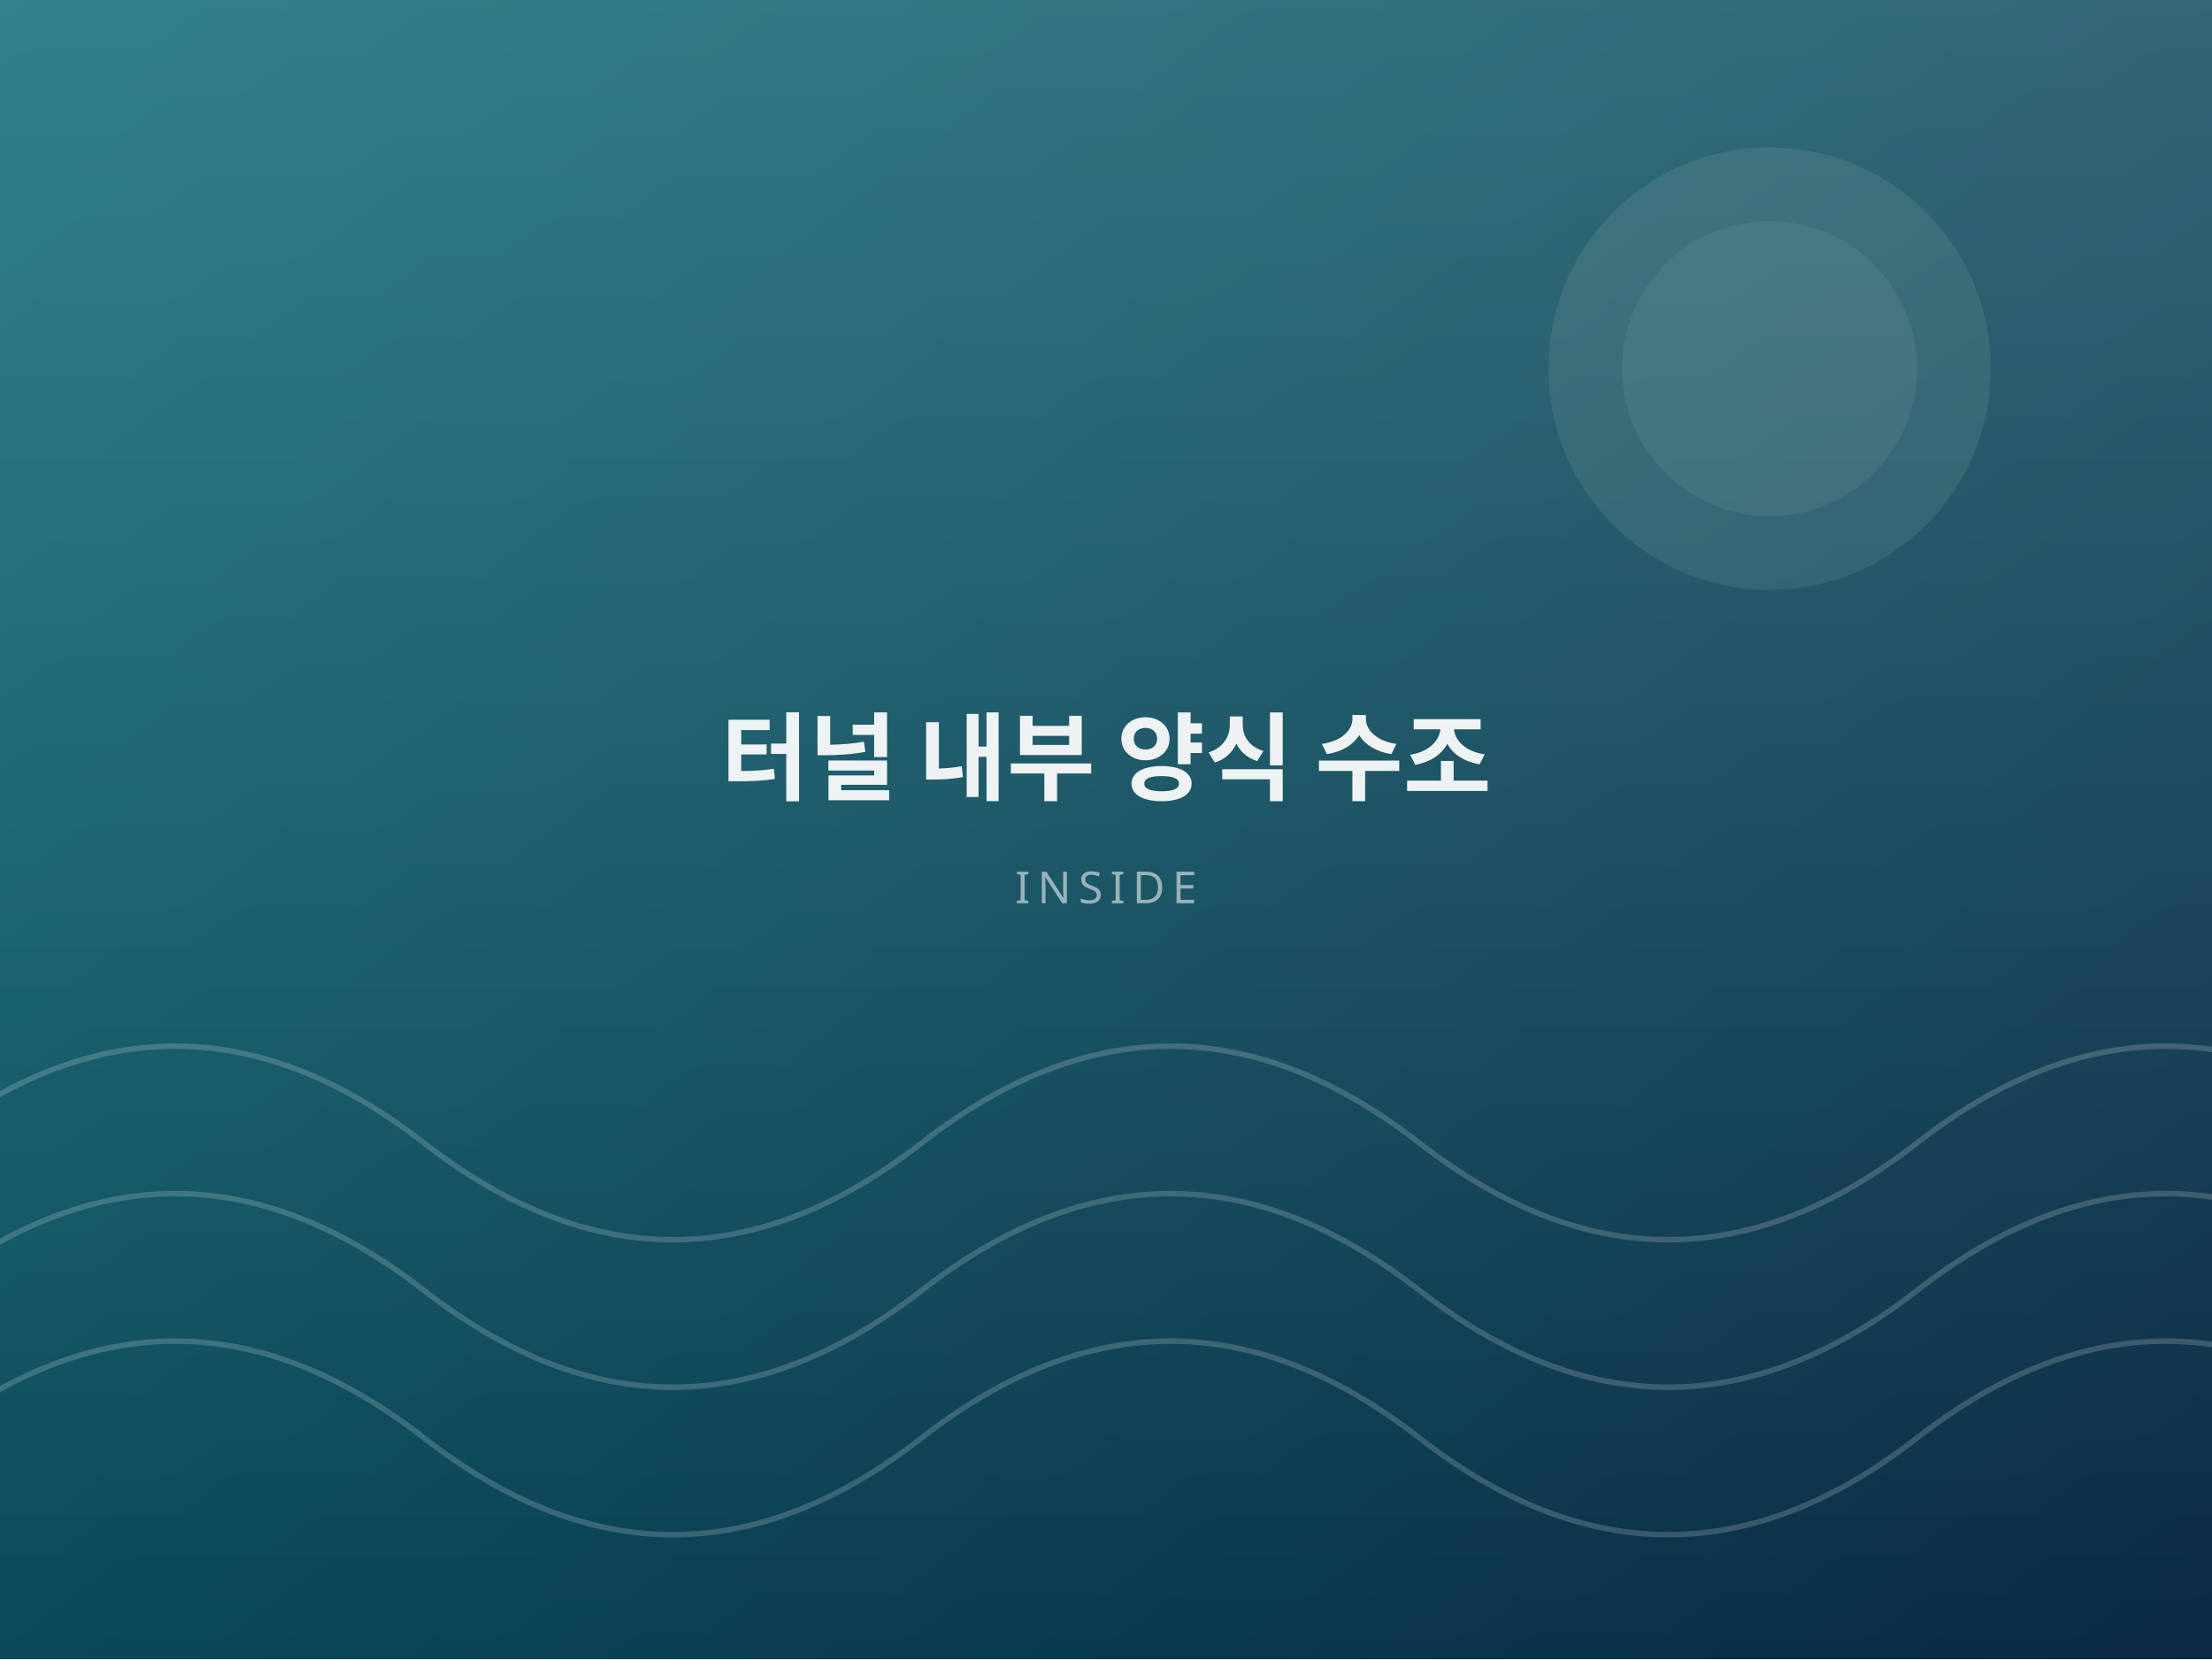
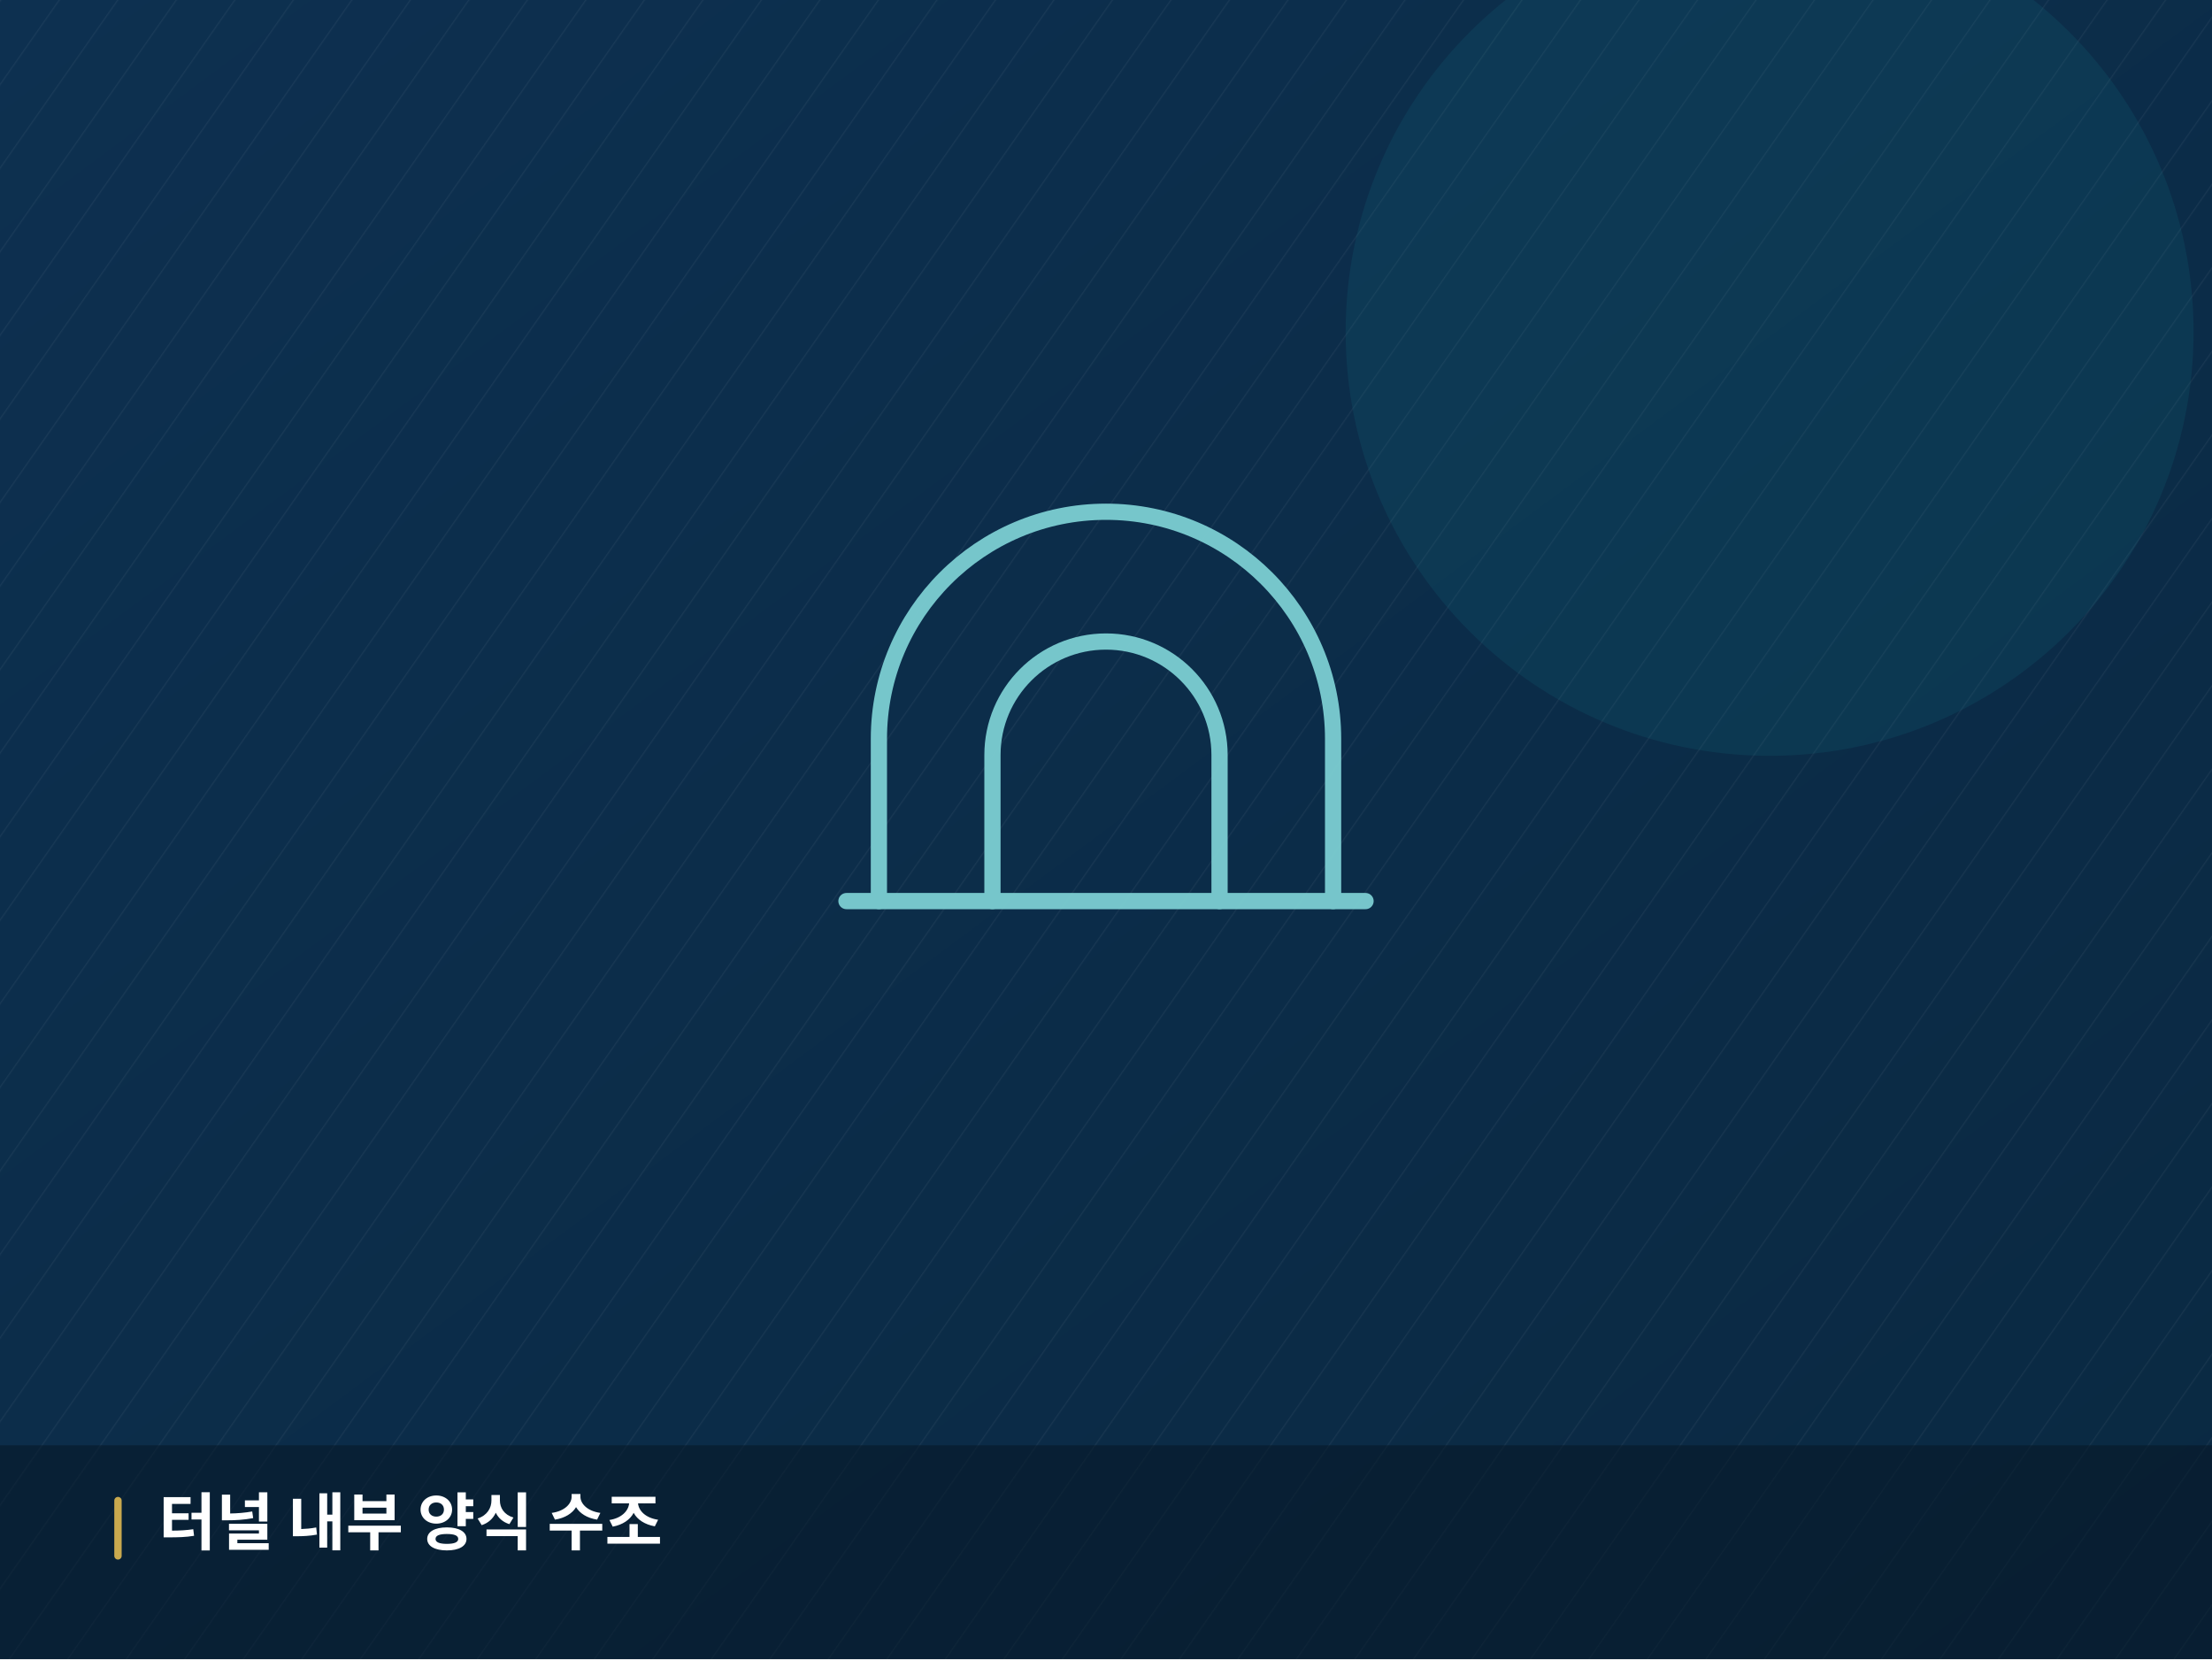
- <svg xmlns="http://www.w3.org/2000/svg" viewBox="0 0 1200 900" width="1200" height="900" role="img" aria-label="터널 내부 양식 수조">
+ <svg xmlns="http://www.w3.org/2000/svg" viewBox="0 0 1200 900" width="1200" height="900" role="img" aria-label="터널 내부 양식 수조" font-family="'Pretendard Variable',Pretendard,'Apple SD Gothic Neo','Malgun Gothic',sans-serif">
  <defs>
    <linearGradient id="g" x1="0" y1="0" x2="1" y2="1">
-       <stop offset="0" stop-color="#0b6a73" />
+       <stop offset="0" stop-color="#0d3050" />
      <stop offset="1" stop-color="#0a2942" />
    </linearGradient>
-     <linearGradient id="s" x1="0" y1="0" x2="0" y2="1">
-       <stop offset="0" stop-color="#fff" stop-opacity=".16" />
-       <stop offset="1" stop-color="#fff" stop-opacity="0" />
-     </linearGradient>
+     <pattern id="h" width="26" height="26" patternUnits="userSpaceOnUse" patternTransform="rotate(35)">
+       <path d="M0,0 L0,26" stroke="#ffffff" stroke-opacity=".05" stroke-width="1.4" />
+     </pattern>
  </defs>
  <rect width="1200" height="900" fill="url(#g)" />
-   <rect width="1200" height="900" fill="url(#s)" />
-   <g fill="none" stroke="#fff" stroke-opacity=".18" stroke-width="3">
-     <path d="M-40 620c90-70 180-70 270 0s180 70 270 0 180-70 270 0 180 70 270 0 180-70 270 0" />
-     <path d="M-40 700c90-70 180-70 270 0s180 70 270 0 180-70 270 0 180 70 270 0 180-70 270 0" />
-     <path d="M-40 780c90-70 180-70 270 0s180 70 270 0 180-70 270 0 180 70 270 0 180-70 270 0" />
+   <rect width="1200" height="900" fill="url(#h)" />
+   <circle cx="960" cy="180" r="230" fill="#17a9ad" fill-opacity=".10" />
+   <g transform="translate(600,392) scale(4.4) translate(-40,-40)" fill="none" stroke="#7fd3d6" stroke-width="2.0" stroke-linecap="round" stroke-linejoin="round" opacity=".92">
+     <path d="M12 62V42a28 28 0 0156 0v20" />
+     <path d="M26 62V44a14 14 0 0128 0v18" />
+     <path d="M8 62h64" />
  </g>
-   <circle cx="960" cy="200" r="120" fill="#fff" fill-opacity=".08" />
-   <circle cx="960" cy="200" r="80" fill="#fff" fill-opacity=".06" />
-   <text x="600" y="430" text-anchor="middle" fill="#fff" fill-opacity=".92" font-family="'Apple SD Gothic Neo','Malgun Gothic',sans-serif" font-size="52" font-weight="700">터널 내부 양식 수조</text>
-   <text x="600" y="490" text-anchor="middle" fill="#fff" fill-opacity=".55" font-family="'Apple SD Gothic Neo','Malgun Gothic',sans-serif" font-size="24" letter-spacing="4">INSIDE</text>
+   <rect x="0" y="784" width="1200" height="116" fill="#061726" fill-opacity=".55" />
+   <rect x="62" y="812" width="4" height="34" rx="2" fill="#c9a94e" />
+   <text x="86" y="838" font-size="34" font-weight="700" fill="#ffffff">터널 내부 양식 수조</text>
</svg>
